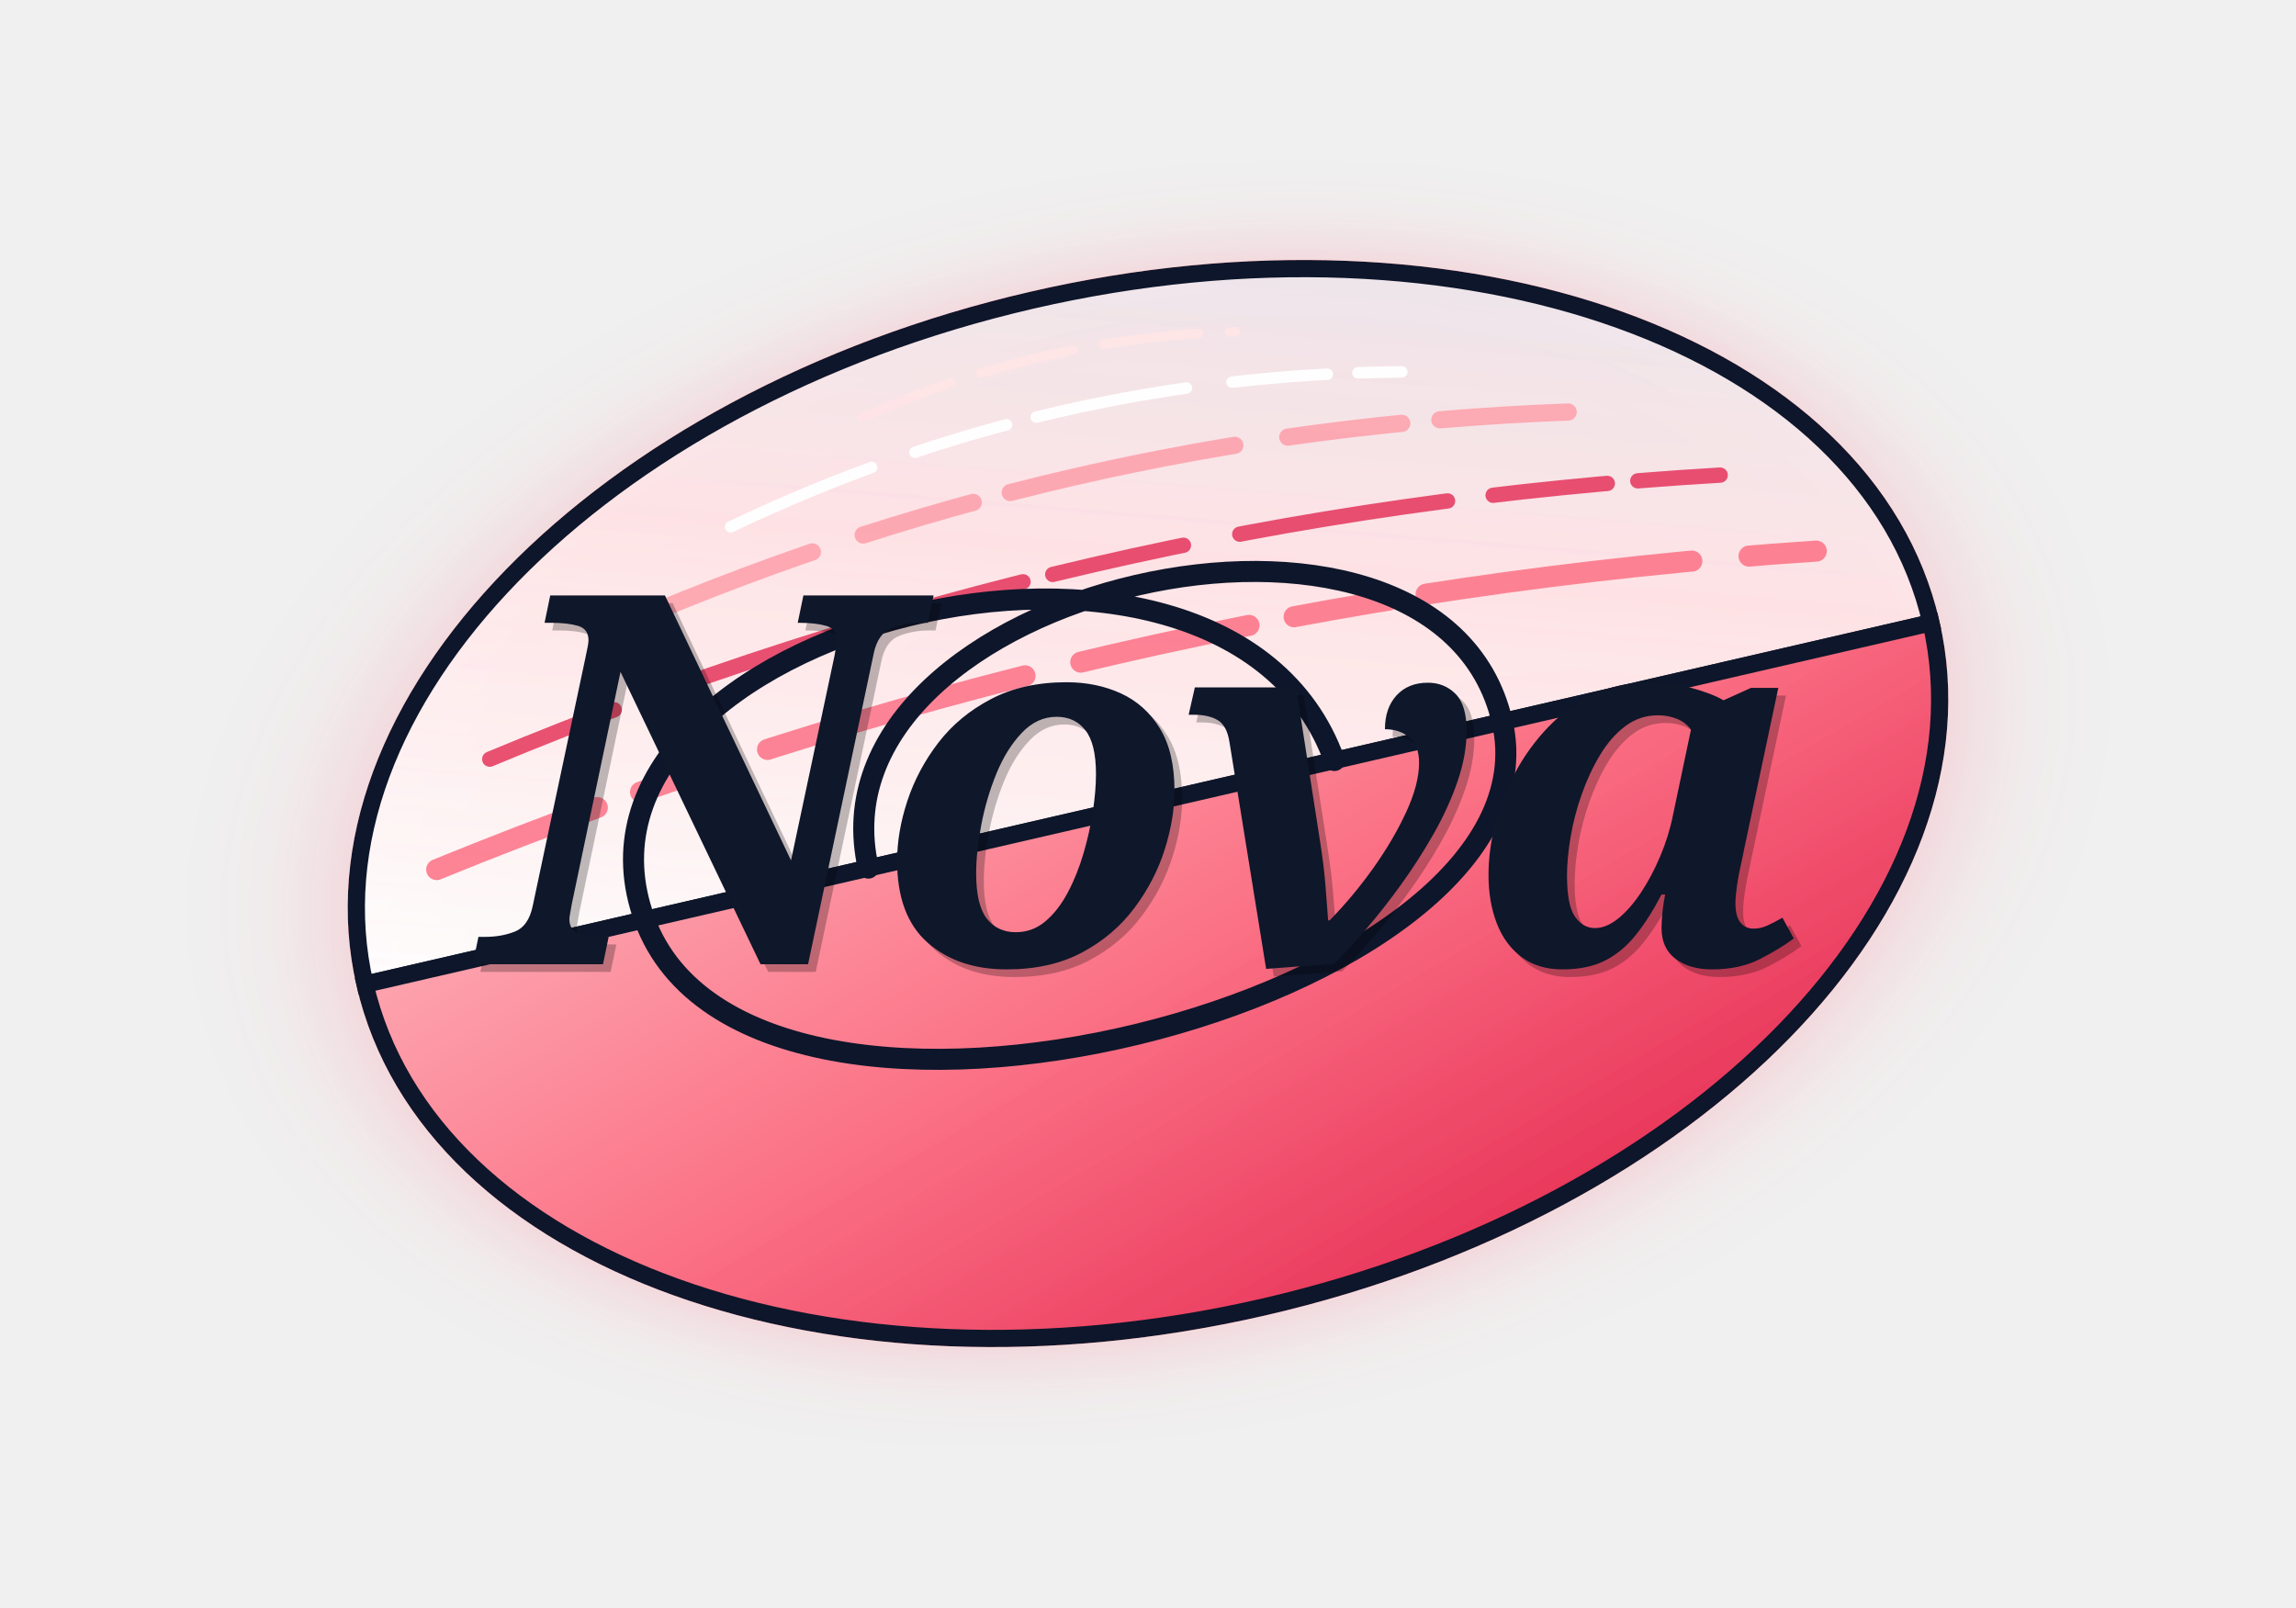
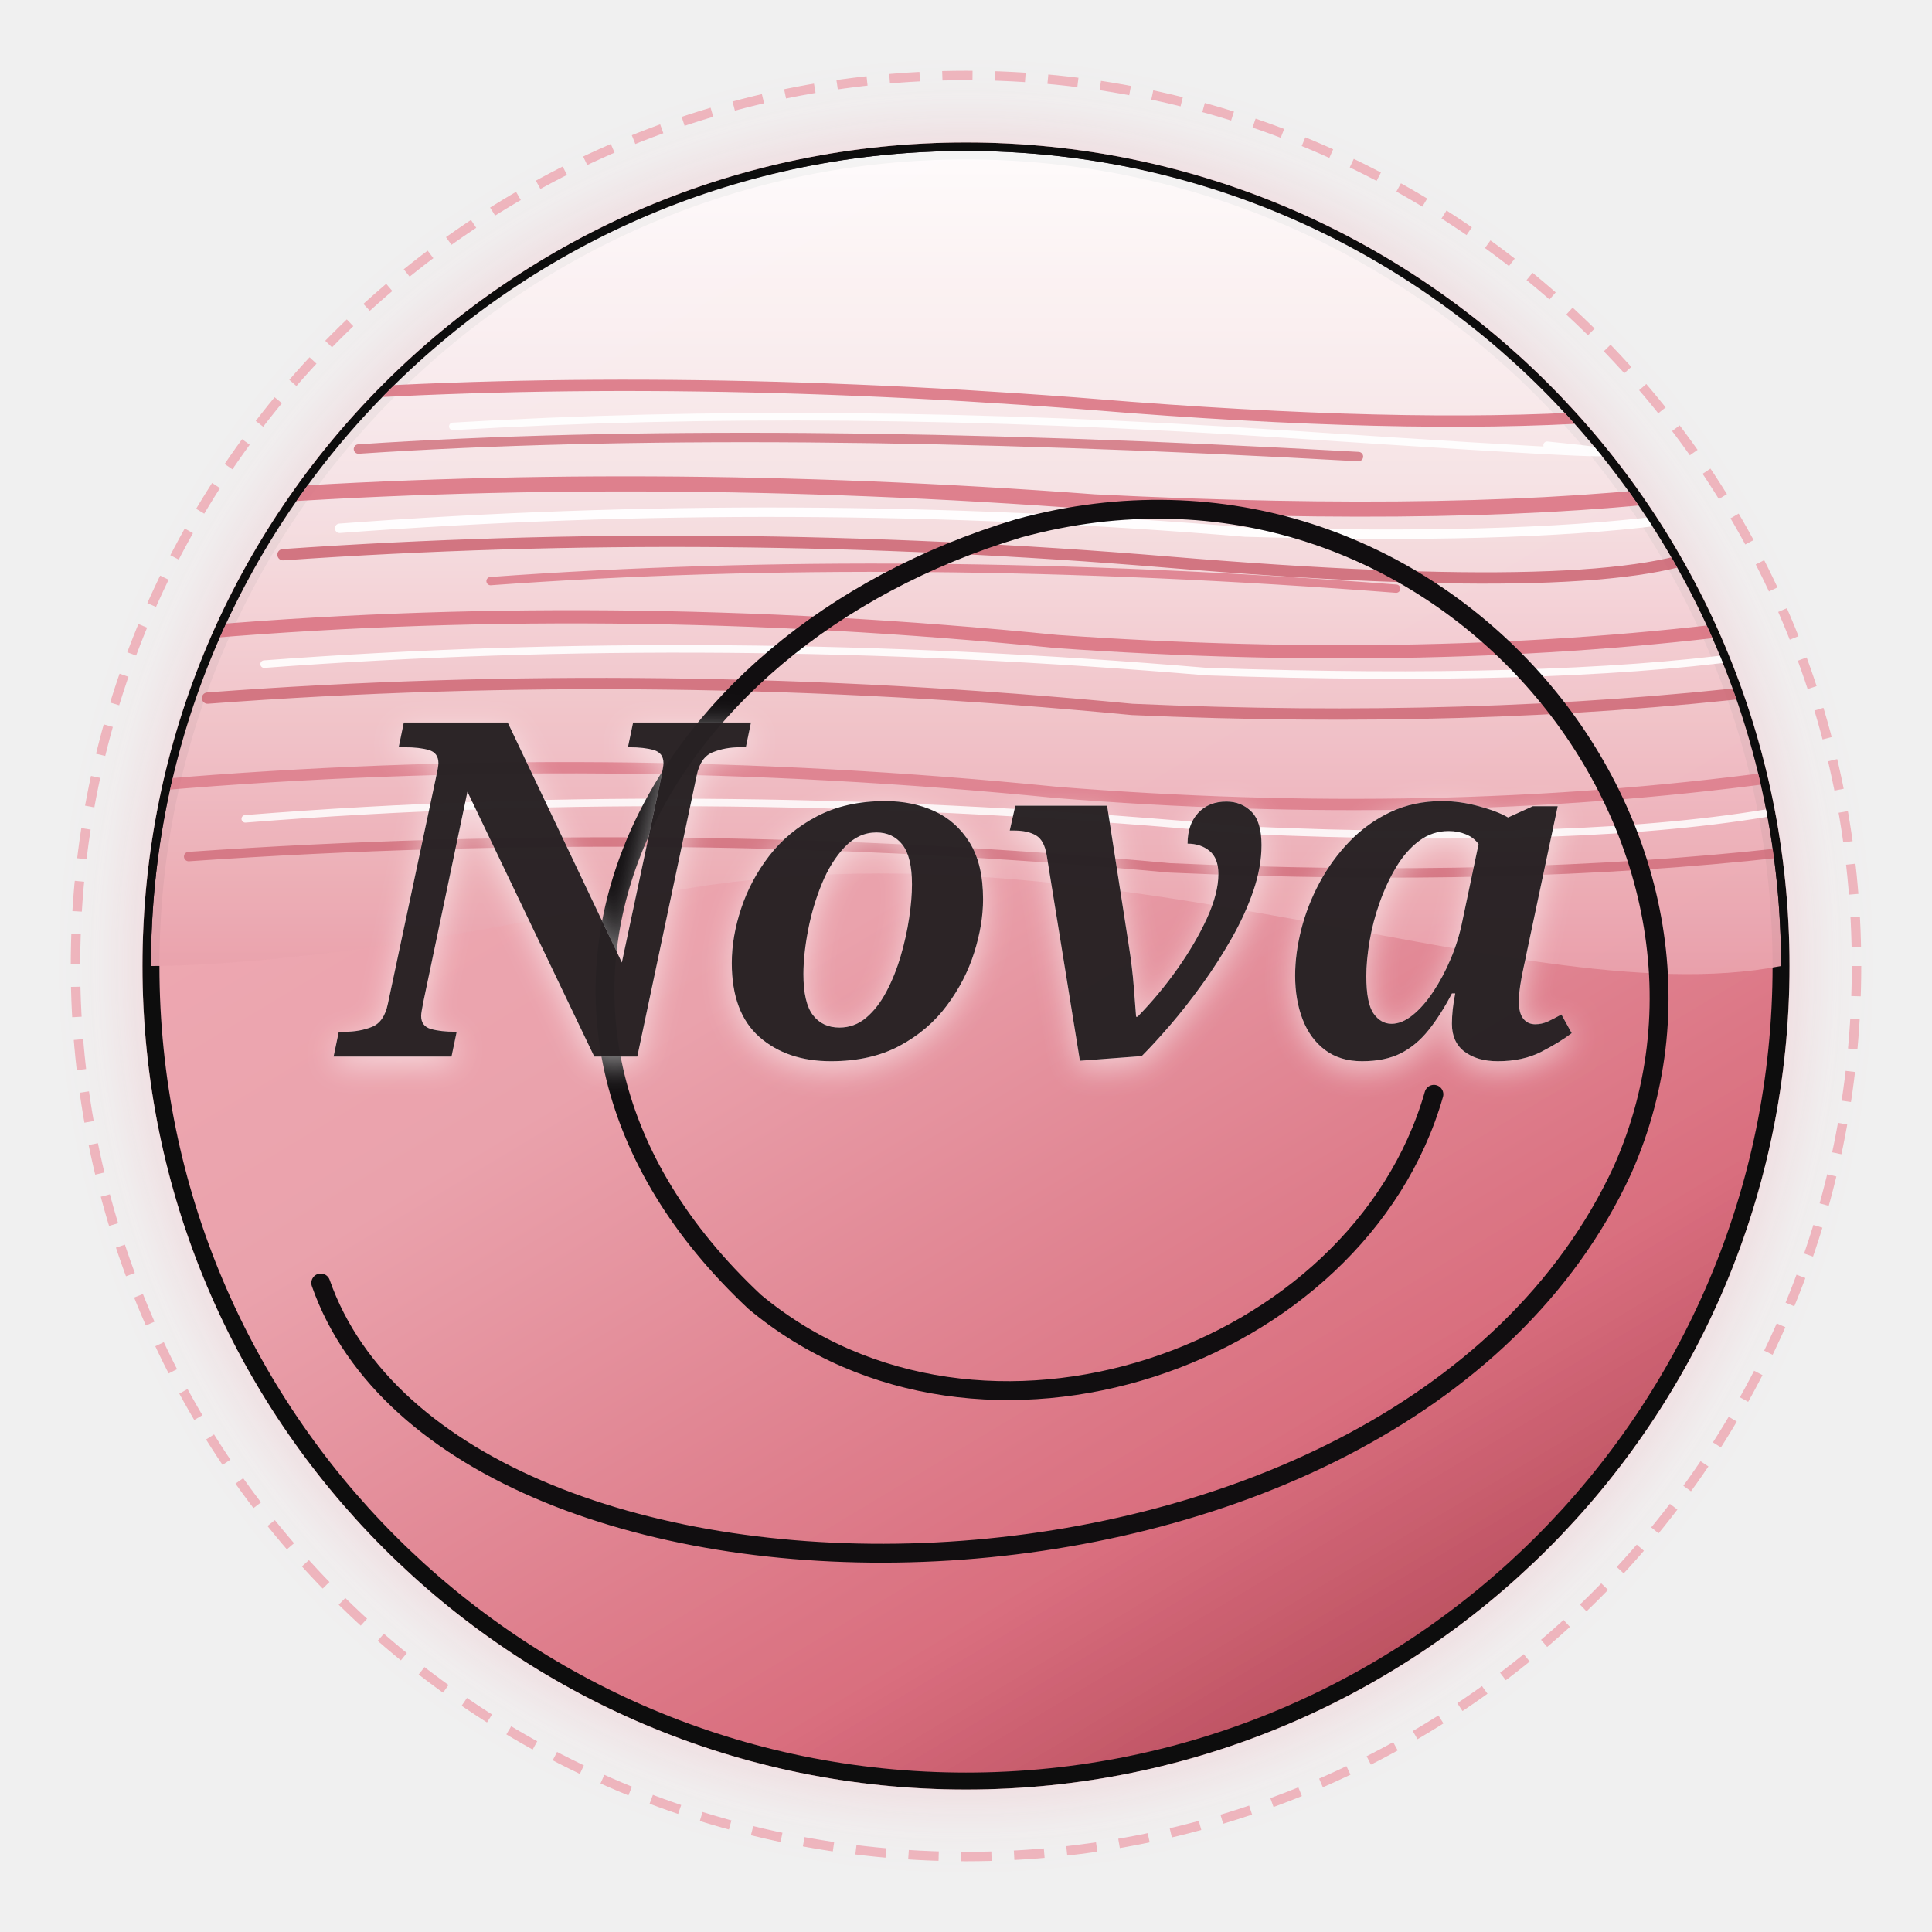
- <svg xmlns="http://www.w3.org/2000/svg" viewBox="0 0 600 420" width="100%" height="100%">
+ <svg xmlns="http://www.w3.org/2000/svg" viewBox="0 0 512 512" width="512" height="512">
  <defs>
-     <linearGradient id="planetGradDark" x1="0%" y1="0%" x2="100%" y2="100%">
-       <stop offset="0%" stop-color="#FDA4AF" />
-       <stop offset="40%" stop-color="#FB7185" />
-       <stop offset="100%" stop-color="#E11D48" />
+     <linearGradient id="dark_planetGrad" x1="0.2" y1="0.0" x2="0.8" y2="1.0">
+       <stop offset="0%" stop-color="#F2AFB8" />
+       <stop offset="45%" stop-color="#EAA2AC" />
+       <stop offset="80%" stop-color="#D96E7E" />
+       <stop offset="100%" stop-color="#AD4252" />
    </linearGradient>
-     <linearGradient id="skyGradDark" x1="0%" y1="100%" x2="100%" y2="0%">
-       <stop offset="0%" stop-color="#FFFFFF" stop-opacity="0.95" />
-       <stop offset="50%" stop-color="#FFE4E6" stop-opacity="0.9" />
-       <stop offset="100%" stop-color="#E2E8F0" stop-opacity="0.95" />
+     <linearGradient id="dark_skyGrad" x1="0" y1="0" x2="0" y2="1">
+       <stop offset="0%" stop-color="#FFFFFF" />
+       <stop offset="40%" stop-color="#F7E6E8" />
+       <stop offset="100%" stop-color="#EAA2AC" />
    </linearGradient>
-     <filter id="glowDark" x="-15%" y="-15%" width="130%" height="130%">
-       <feDropShadow dx="0" dy="0" stdDeviation="16" flood-color="#FB7185" flood-opacity="0.35" />
+     <clipPath id="dark_planetClip">
+       <circle cx="256" cy="256" r="216" />
+     </clipPath>
+     <filter id="darkGlow" x="-20%" y="-20%" width="140%" height="140%">
+       <feDropShadow dx="0" dy="0" stdDeviation="10" flood-color="#EDA1AC" flood-opacity="0.4" />
+     </filter>
+     <filter id="darkTextGlow" x="-20%" y="-20%" width="140%" height="140%">
+       <feDropShadow dx="0" dy="2" stdDeviation="4" flood-color="#FFFFFF" flood-opacity="0.8" />
    </filter>
  </defs>
-   <g transform="rotate(-13 300 210)" filter="url(#glowDark)">
-     <path d="M 90 210 A 210 135 0 0 1 510 210 Z" fill="url(#skyGradDark)" stroke="#0F172A" stroke-width="4.5" />
-     <path d="M 115 185 Q 300 155 485 185" stroke="#FB7185" stroke-width="5.5" stroke-dasharray="45 12 25 10 70 15" fill="none" stroke-linecap="round" opacity="0.85" />
-     <path d="M 135 160 Q 300 132 465 160" stroke="#E11D48" stroke-width="4" stroke-dasharray="35 15 55 12 30 8" fill="none" stroke-linecap="round" opacity="0.75" />
-     <path d="M 170 135 Q 300 110 430 135" stroke="#FDA4AF" stroke-width="4.5" stroke-dasharray="60 14 30 10" fill="none" stroke-linecap="round" opacity="0.9" />
-     <path d="M 210 115 Q 300 95 390 115" stroke="#FFFFFF" stroke-width="3" stroke-dasharray="40 12 25 8" fill="none" stroke-linecap="round" opacity="0.95" />
-     <path d="M 250 95 Q 300 85 350 95" stroke="#FFE4E6" stroke-width="2.5" stroke-dasharray="25 8" fill="none" stroke-linecap="round" opacity="0.9" />
-     <path d="M 90 210 A 210 135 0 0 0 510 210 Z" fill="url(#planetGradDark)" stroke="#0F172A" stroke-width="4.5" />
-     <path d="M 225 210 C 225 135 395 135 395 210 C 395 285 175 290 165 210 C 155 130 340 125 350 210" fill="none" stroke="#0F172A" stroke-width="5.5" stroke-linecap="round" />
+   <circle cx="256" cy="256" r="236" fill="none" stroke="#EDA1AC" stroke-width="2.5" stroke-dasharray="8 6" opacity="0.75" />
+   <g filter="url(#darkGlow)">
+     <circle cx="256" cy="256" r="216" fill="url(#dark_planetGrad)" stroke="#110E10" stroke-width="4.5" />
+     <g clip-path="url(#dark_planetClip)">
+       <path d="M 40,256 C 40,136 136,40 256,40 C 376,40 472,136 472,256 C 400,270 280,210 160,240 C 90,255 50,256 40,256 Z" fill="url(#dark_skyGrad)" opacity="0.95" />
+       <path d="M 80,105 Q 180,98 300,108 Q 380,114 430,110" stroke="#D96E7E" stroke-width="3" stroke-linecap="round" fill="none" opacity="0.85" />
+       <path d="M 120,113 Q 220,107 340,115 T 410,118" stroke="#FFFFFF" stroke-width="2" stroke-linecap="round" fill="none" opacity="0.9" />
+       <path d="M 95,119 Q 200,112 360,121" stroke="#C95B6A" stroke-width="2.5" stroke-linecap="round" fill="none" opacity="0.7" />
+       <path d="M 60,132 Q 170,124 290,133 Q 390,138 452,130" stroke="#D96E7E" stroke-width="4" stroke-linecap="round" fill="none" opacity="0.85" />
+       <path d="M 90,140 Q 210,131 330,141 Q 400,143 440,138" stroke="#FFFFFF" stroke-width="2.5" stroke-linecap="round" fill="none" opacity="0.95" />
+       <path d="M 75,147 Q 190,139 310,149 T 455,145" stroke="#C95B6A" stroke-width="3" stroke-linecap="round" fill="none" opacity="0.8" />
+       <path d="M 130,154 Q 240,146 370,156" stroke="#D96E7E" stroke-width="2.2" stroke-linecap="round" fill="none" opacity="0.75" />
+       <path d="M 48,168 Q 160,158 280,170 Q 380,177 465,166" stroke="#D96E7E" stroke-width="3.5" stroke-linecap="round" fill="none" opacity="0.85" />
+       <path d="M 70,176 Q 190,167 320,178 Q 410,181 462,174" stroke="#FFFFFF" stroke-width="2" stroke-linecap="round" fill="none" opacity="0.9" />
+       <path d="M 55,185 Q 175,176 300,188 Q 390,192 468,183" stroke="#C95B6A" stroke-width="3" stroke-linecap="round" fill="none" opacity="0.75" />
+       <path d="M 42,208 Q 160,198 280,210 Q 380,218 470,206" stroke="#D96E7E" stroke-width="3" stroke-linecap="round" fill="none" opacity="0.7" />
+       <path d="M 65,217 Q 190,207 330,220 Q 420,224 471,215" stroke="#FFFFFF" stroke-width="2" stroke-linecap="round" fill="none" opacity="0.85" />
+       <path d="M 50,227 Q 180,218 310,230 Q 400,234 472,226" stroke="#C95B6A" stroke-width="2.5" stroke-linecap="round" fill="none" opacity="0.65" />
+     </g>
  </g>
-   <g id="novaWordmarkDark">
-     <text x="302" y="254" font-family="'Georgia', 'Playfair Display', serif" font-size="135" font-style="italic" font-weight="bold" fill="rgba(0,0,0,0.25)" text-anchor="middle" letter-spacing="-4">Nova</text>
-     <text x="300" y="252" font-family="'Georgia', 'Playfair Display', serif" font-size="135" font-style="italic" font-weight="bold" fill="#0F172A" text-anchor="middle" letter-spacing="-4">Nova</text>
+   <path d="M 85,340 C 120,440 370,440 430,310 C 470,220 380,110 270,140 C 170,170 120,270 200,345 C 260,395 360,360 380,290" fill="none" stroke="#110E10" stroke-width="5" stroke-linecap="round" stroke-linejoin="round" />
+   <g transform="translate(256, 280)">
+     <text x="0" y="0" text-anchor="middle" font-family="'Playfair Display', 'Noto Serif', 'Nimbus Roman', 'Baskerville', 'Georgia', 'Times New Roman', serif" font-size="124" font-style="italic" font-weight="bold" fill="#FFFFFF" opacity="0.75" filter="url(#darkTextGlow)">Nova</text>
+     <text x="0" y="0" text-anchor="middle" font-family="'Playfair Display', 'Noto Serif', 'Nimbus Roman', 'Baskerville', 'Georgia', 'Times New Roman', serif" font-size="124" font-style="italic" font-weight="bold" fill="#1A1316" opacity="0.92">Nova</text>
  </g>
</svg>
